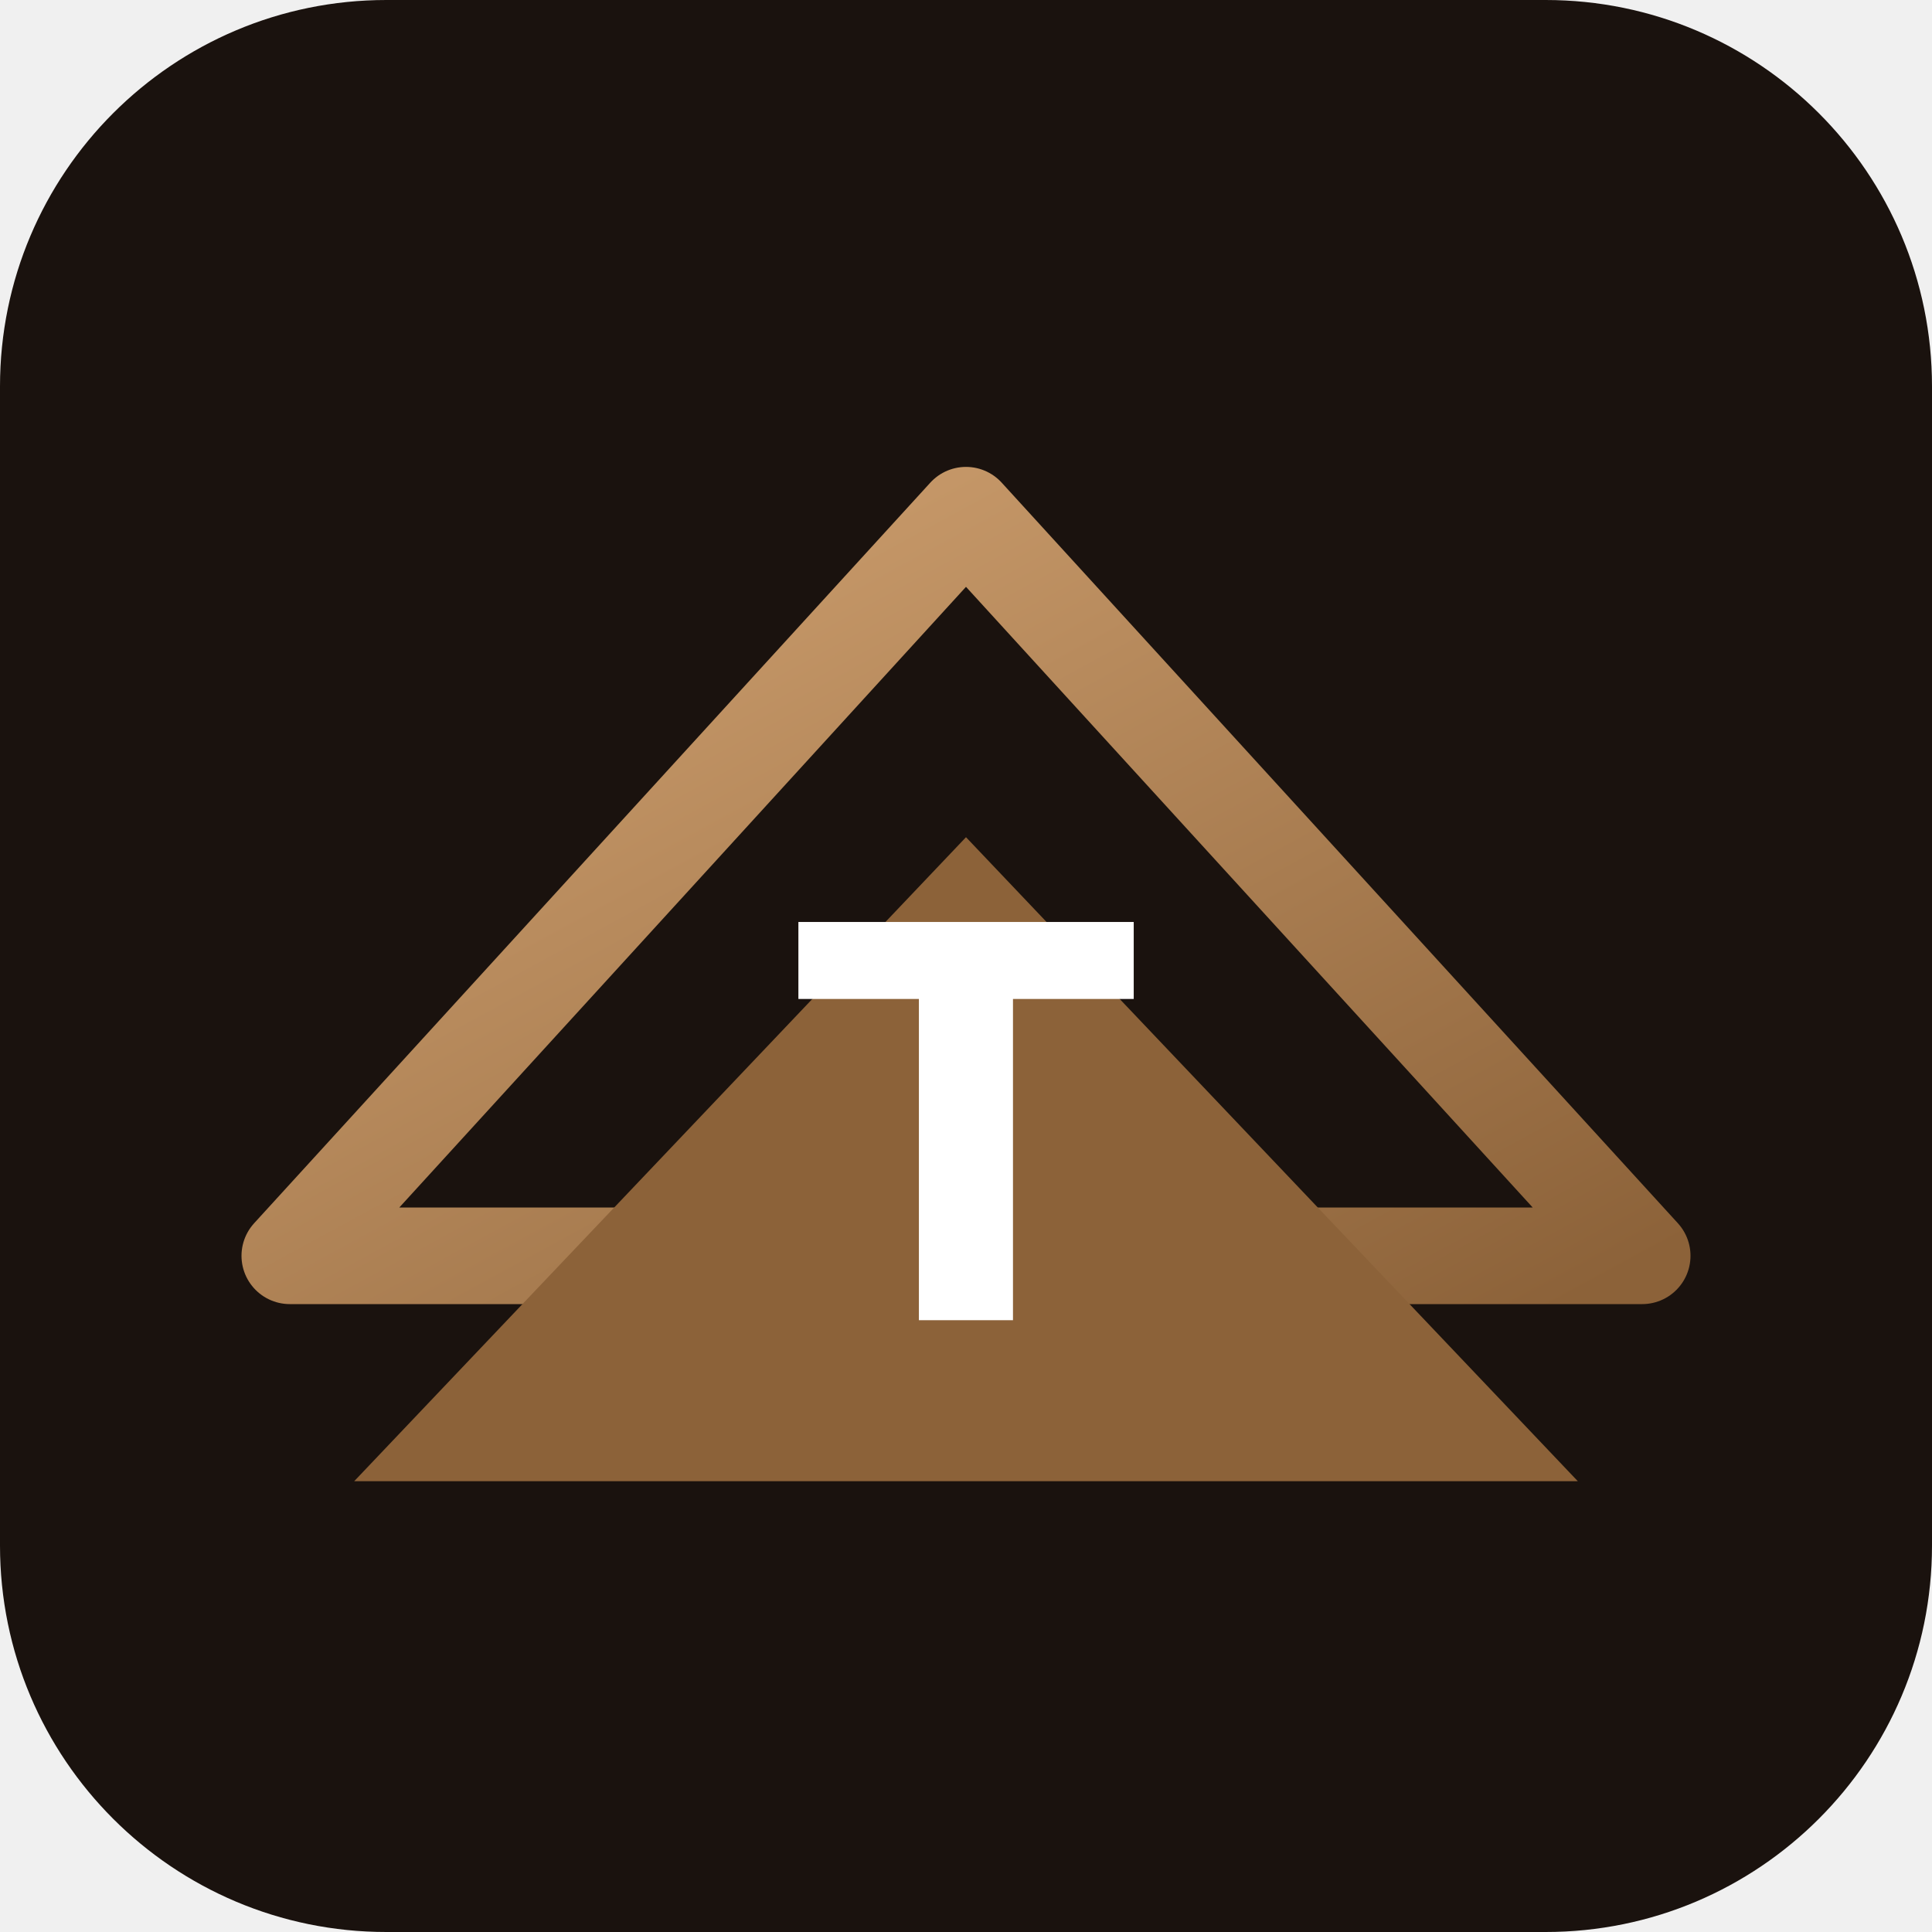
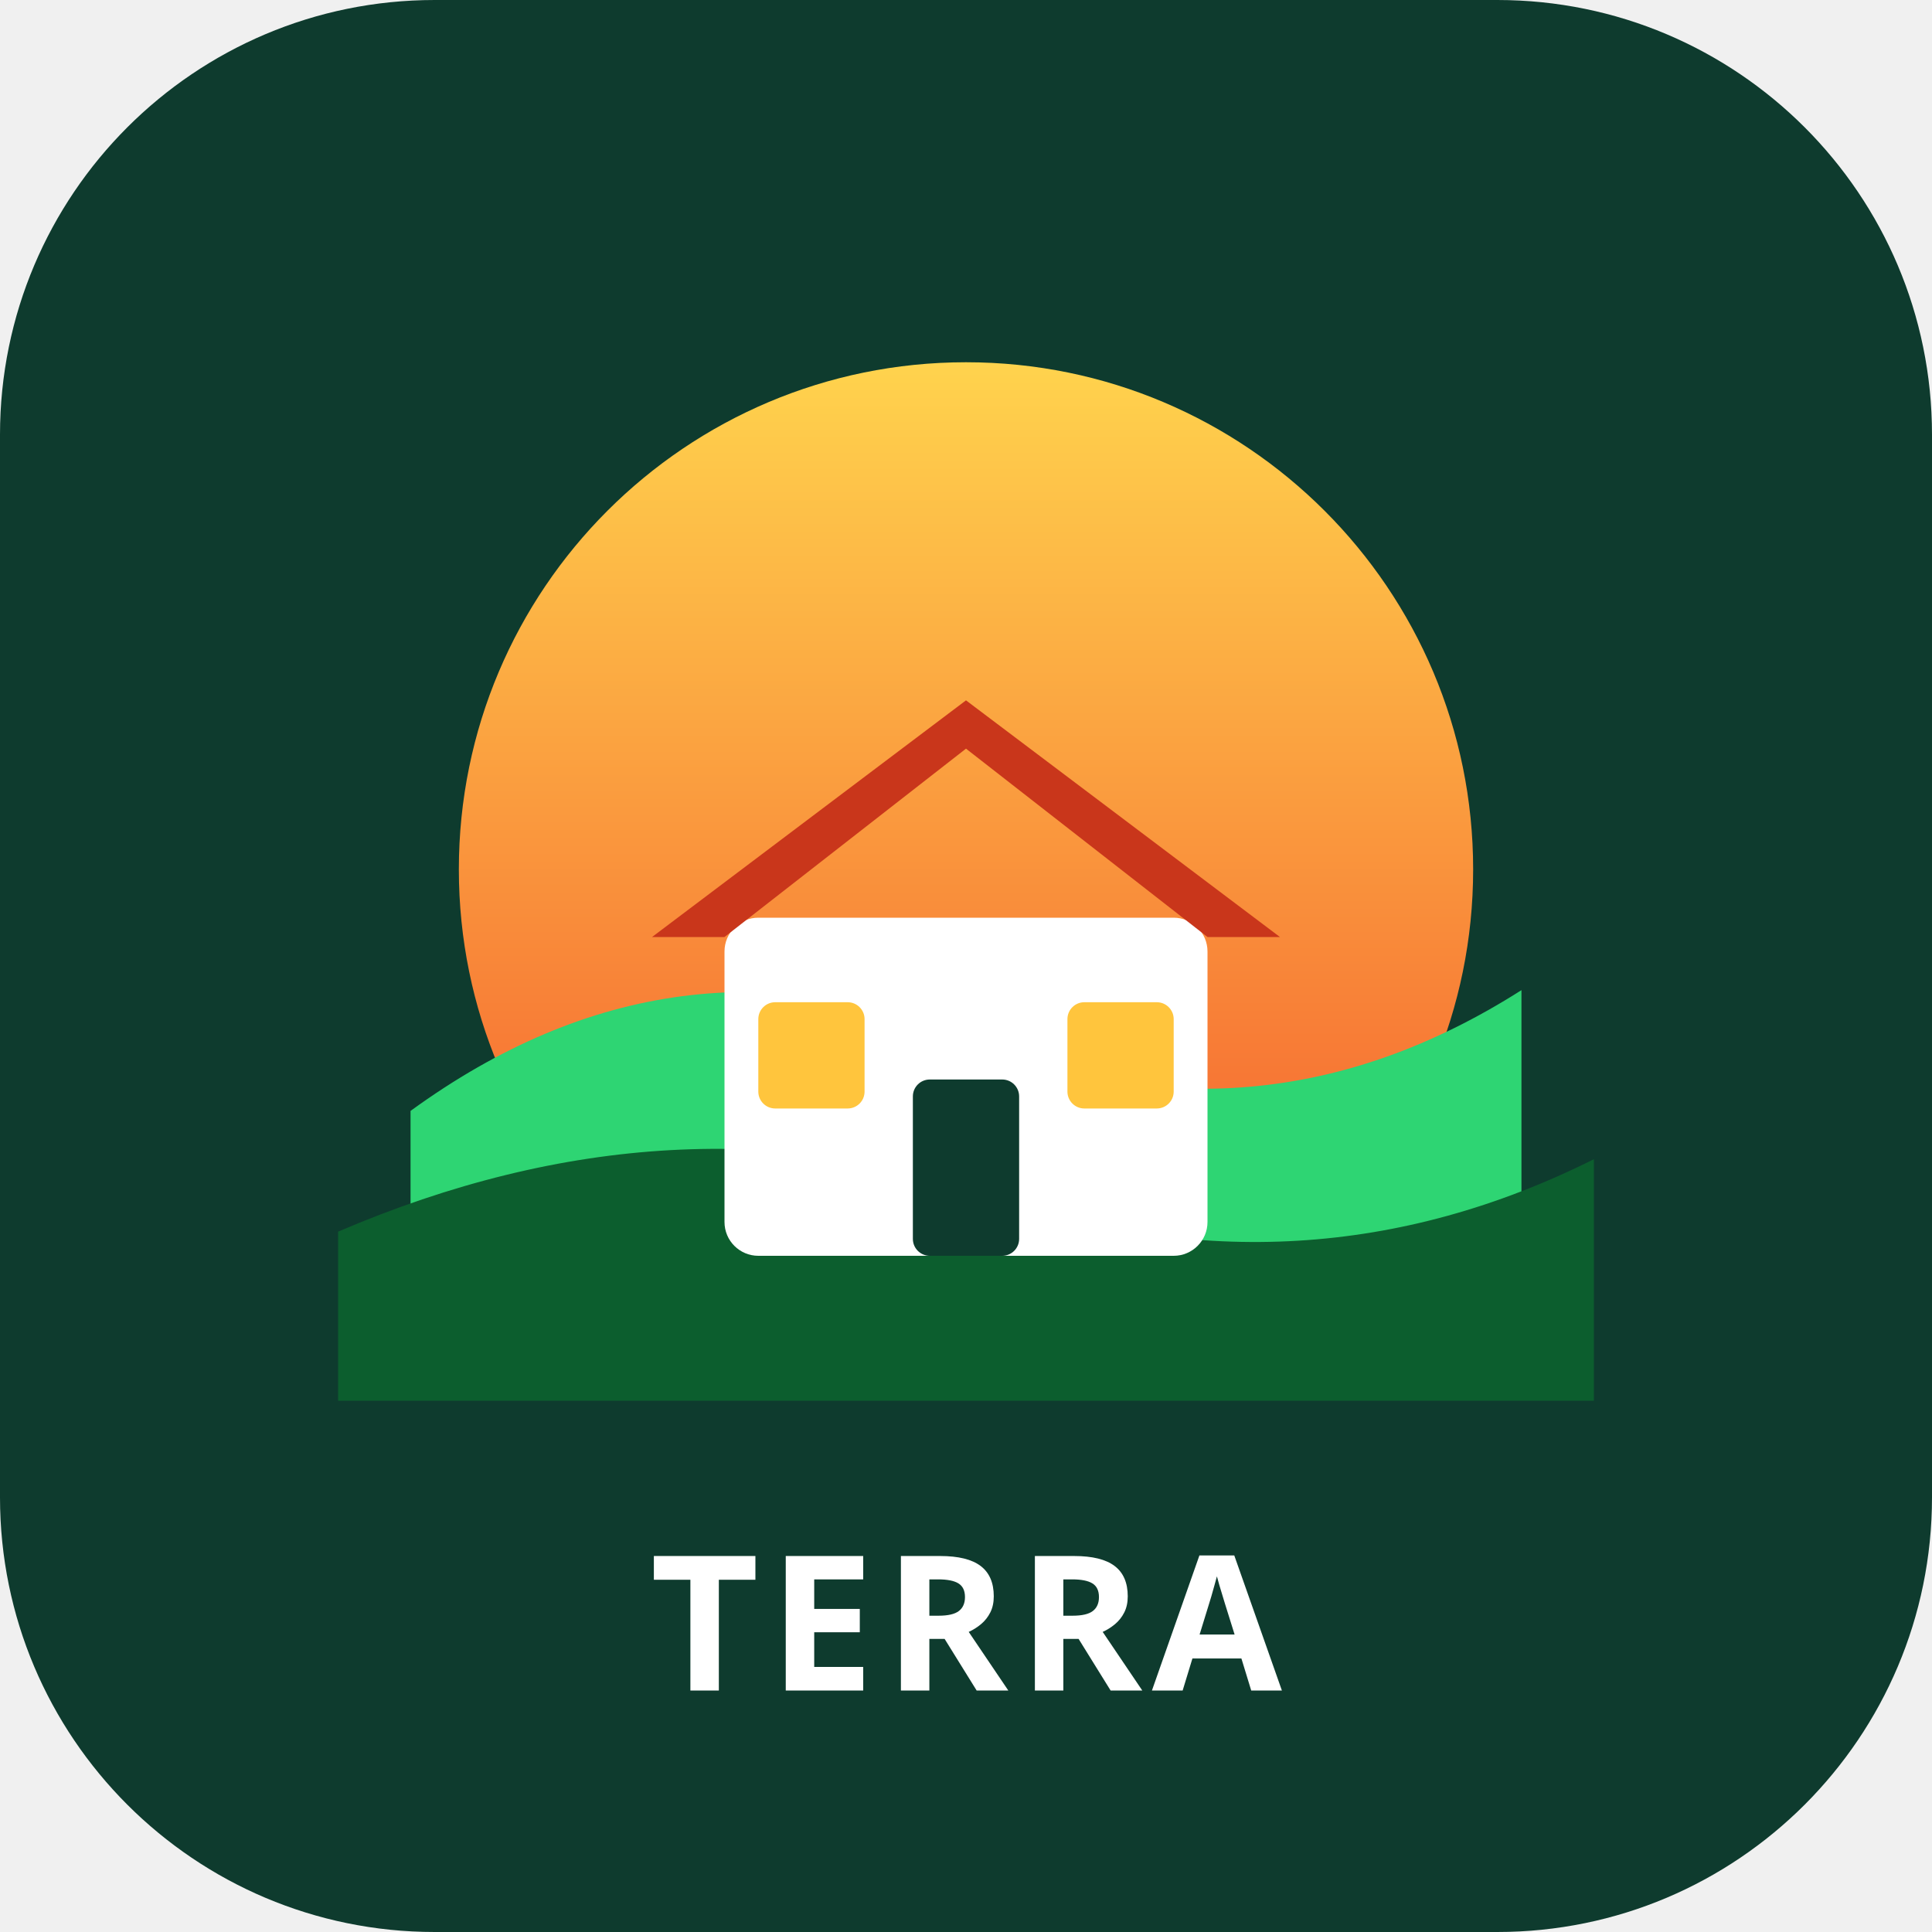
- <svg xmlns="http://www.w3.org/2000/svg" viewBox="0 0 120 120" role="img">
-   <rect width="120" height="120" rx="24" fill="#1a120e" />
+ <svg xmlns="http://www.w3.org/2000/svg" viewBox="0 0 800 800" width="800" height="800">
+   <rect width="800" height="800" rx="180" fill="#0E3B2E" />
  <defs>
-     <linearGradient id="g2" x1="0" y1="0" x2="1" y2="1">
-       <stop offset="0%" stop-color="#d4a574" />
-       <stop offset="100%" stop-color="#8c6239" />
+     <linearGradient id="sunW" x1="0" y1="0" x2="0" y2="1">
+       <stop offset="0" stop-color="#FFD34D" />
+       <stop offset="1" stop-color="#F4522B" />
    </linearGradient>
  </defs>
-   <path d="M18 78 L60 32 L102 78 Z" fill="none" stroke="url(#g2)" stroke-width="6" stroke-linejoin="round" />
-   <path d="M22 92 L60 52 L98 92 Z" fill="#8c6239" />
-   <text x="60" y="82" text-anchor="middle" font-family="Plus Jakarta Sans, Inter, sans-serif" font-weight="800" font-size="34" fill="white">T</text>
+   <circle cx="400" cy="360" r="210" fill="url(#sunW)" />
+   <path d="M170 460 Q280 380 400 430 Q520 480 630 410 L630 560 L170 560 Z" fill="#2ED573" />
+   <path d="M140 510 Q280 450 410 495 Q540 540 660 480 L660 580 L140 580 Z" fill="#0C5E2E" />
+   <rect x="300" y="380" width="200" height="140" rx="14" fill="#fff" />
+   <path d="M270 388 L400 290 L530 388 L500 388 L400 310 L300 388 Z" fill="#C9361B" />
+   <rect x="314" y="415" width="44" height="44" rx="7" fill="#FFC53D" />
+   <rect x="442" y="415" width="44" height="44" rx="7" fill="#FFC53D" />
+   <rect x="378" y="447" width="44" height="73" rx="7" fill="#0E3B2E" />
+   <text x="400" y="700" text-anchor="middle" font-family="Verdana, sans-serif" font-weight="800" font-size="78" letter-spacing="4" fill="#FFFFFF">TERRA</text>
</svg>
